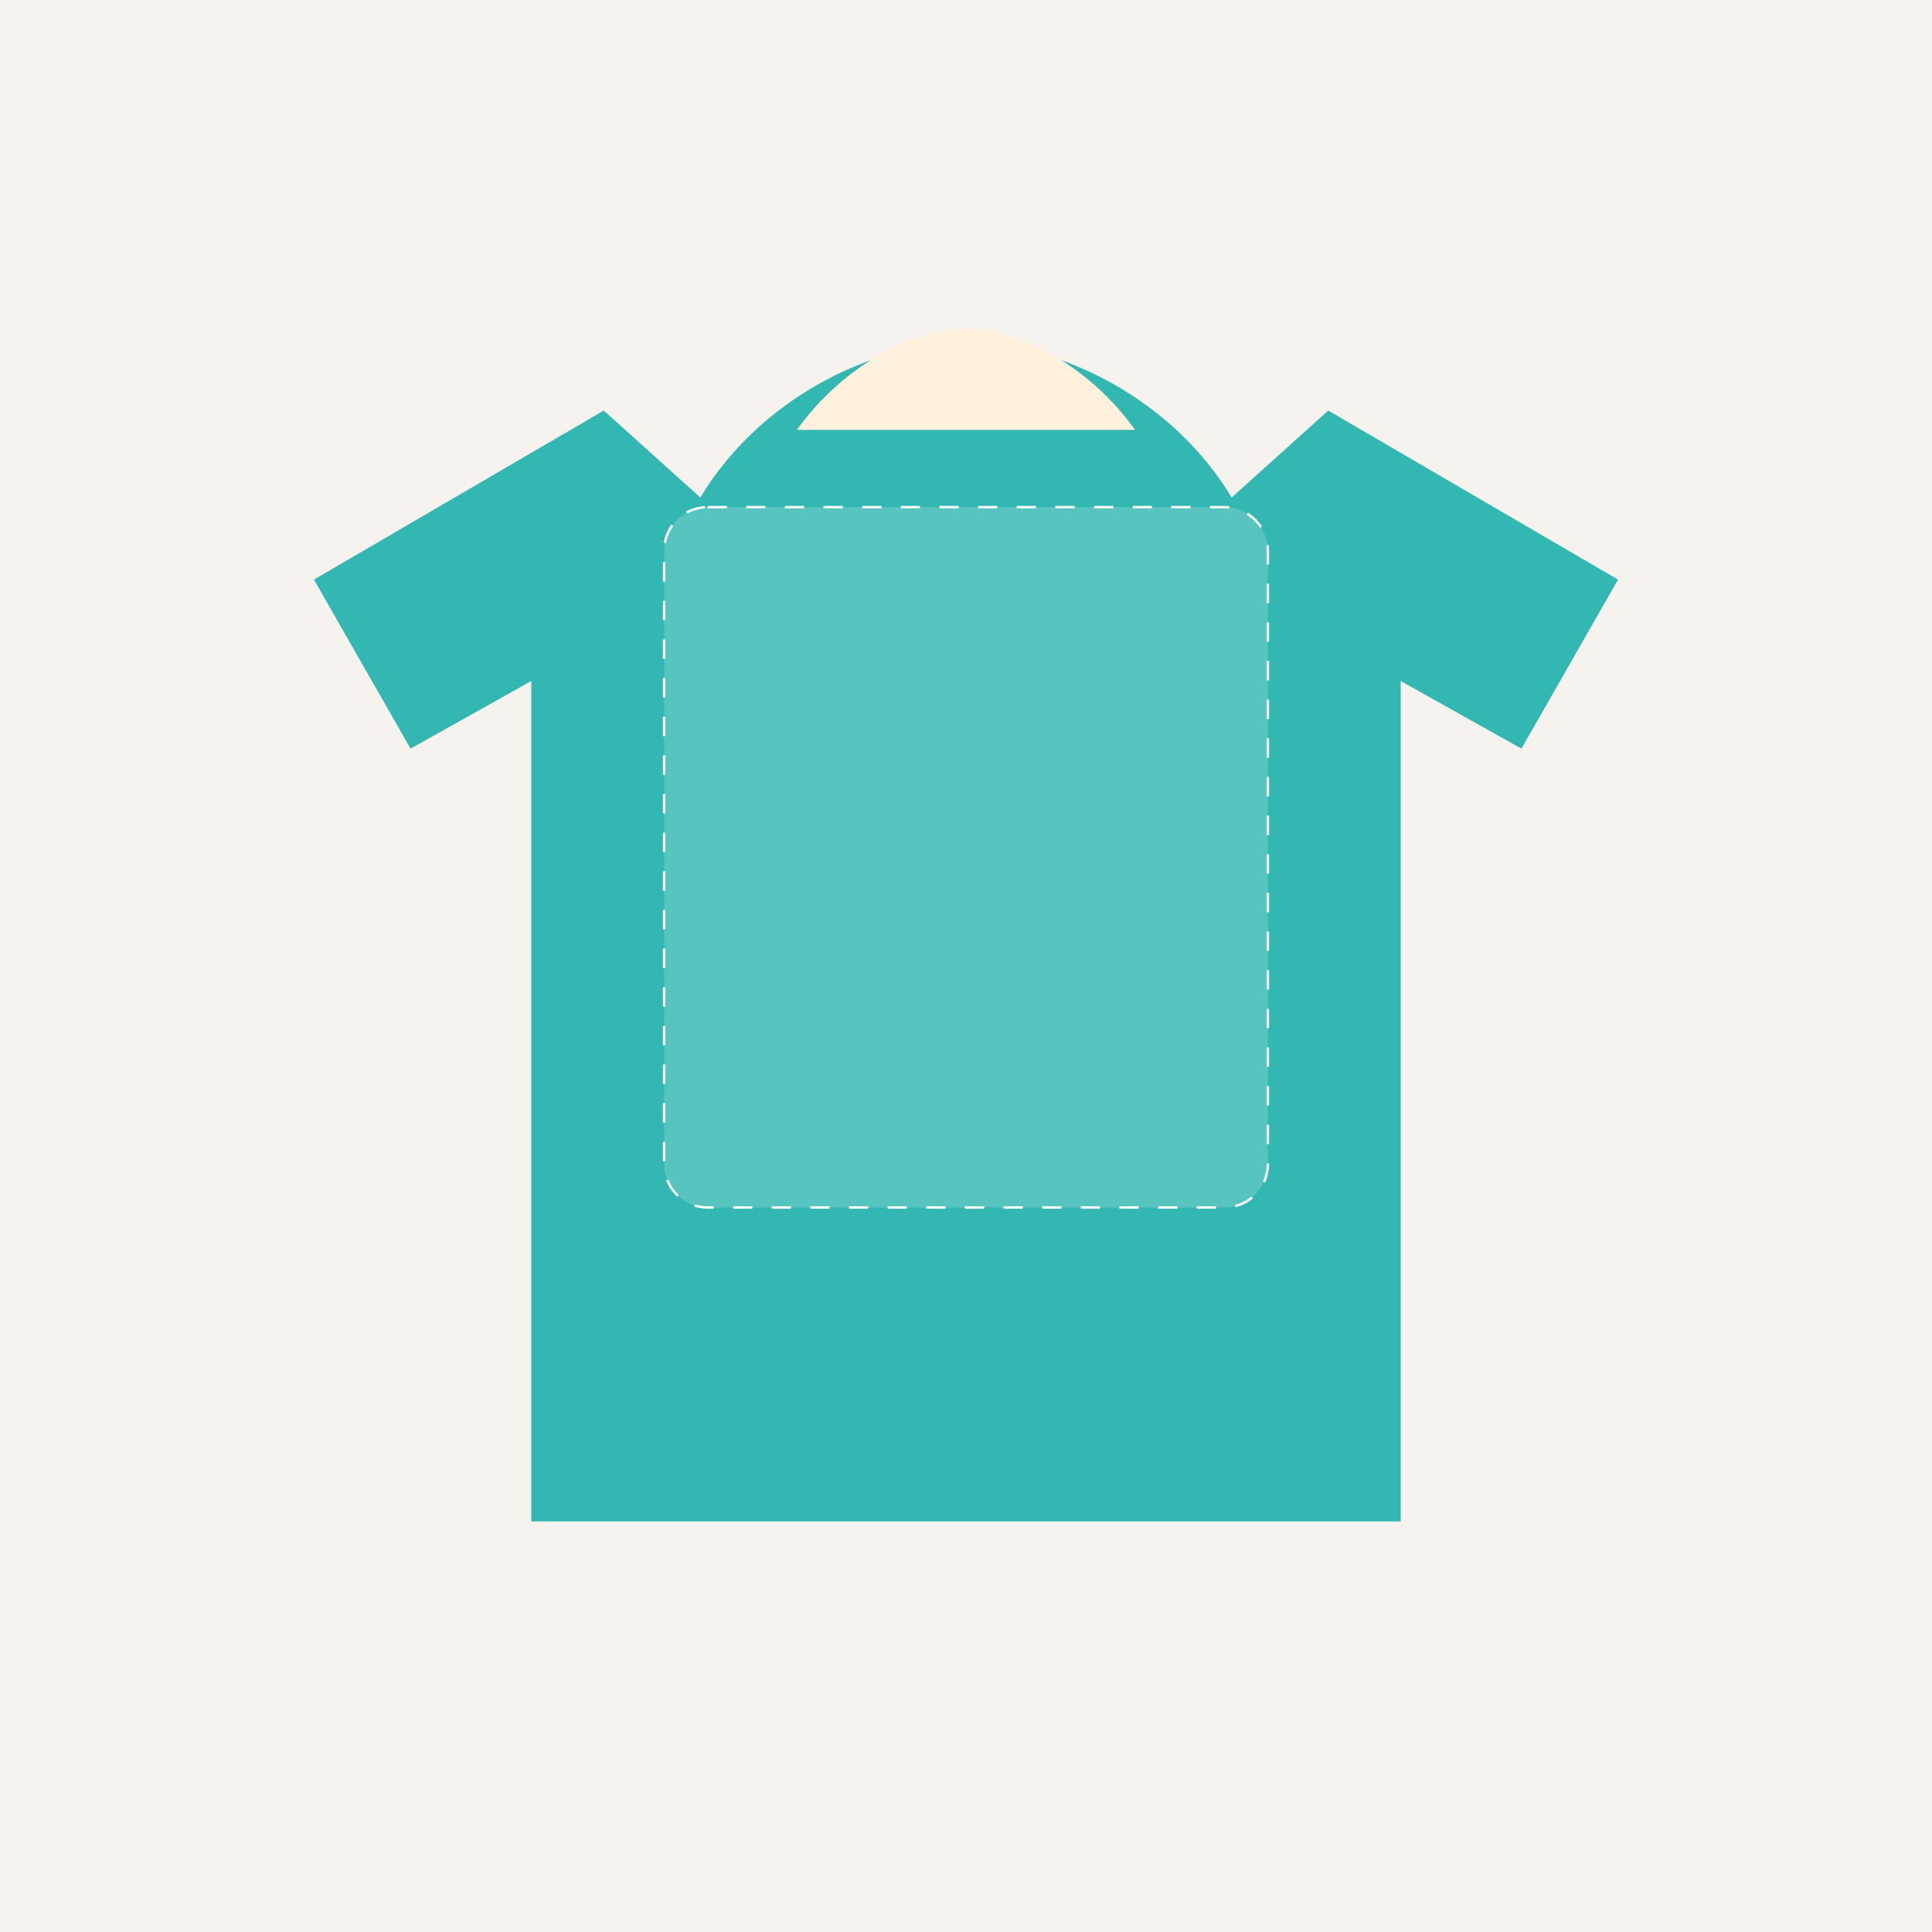
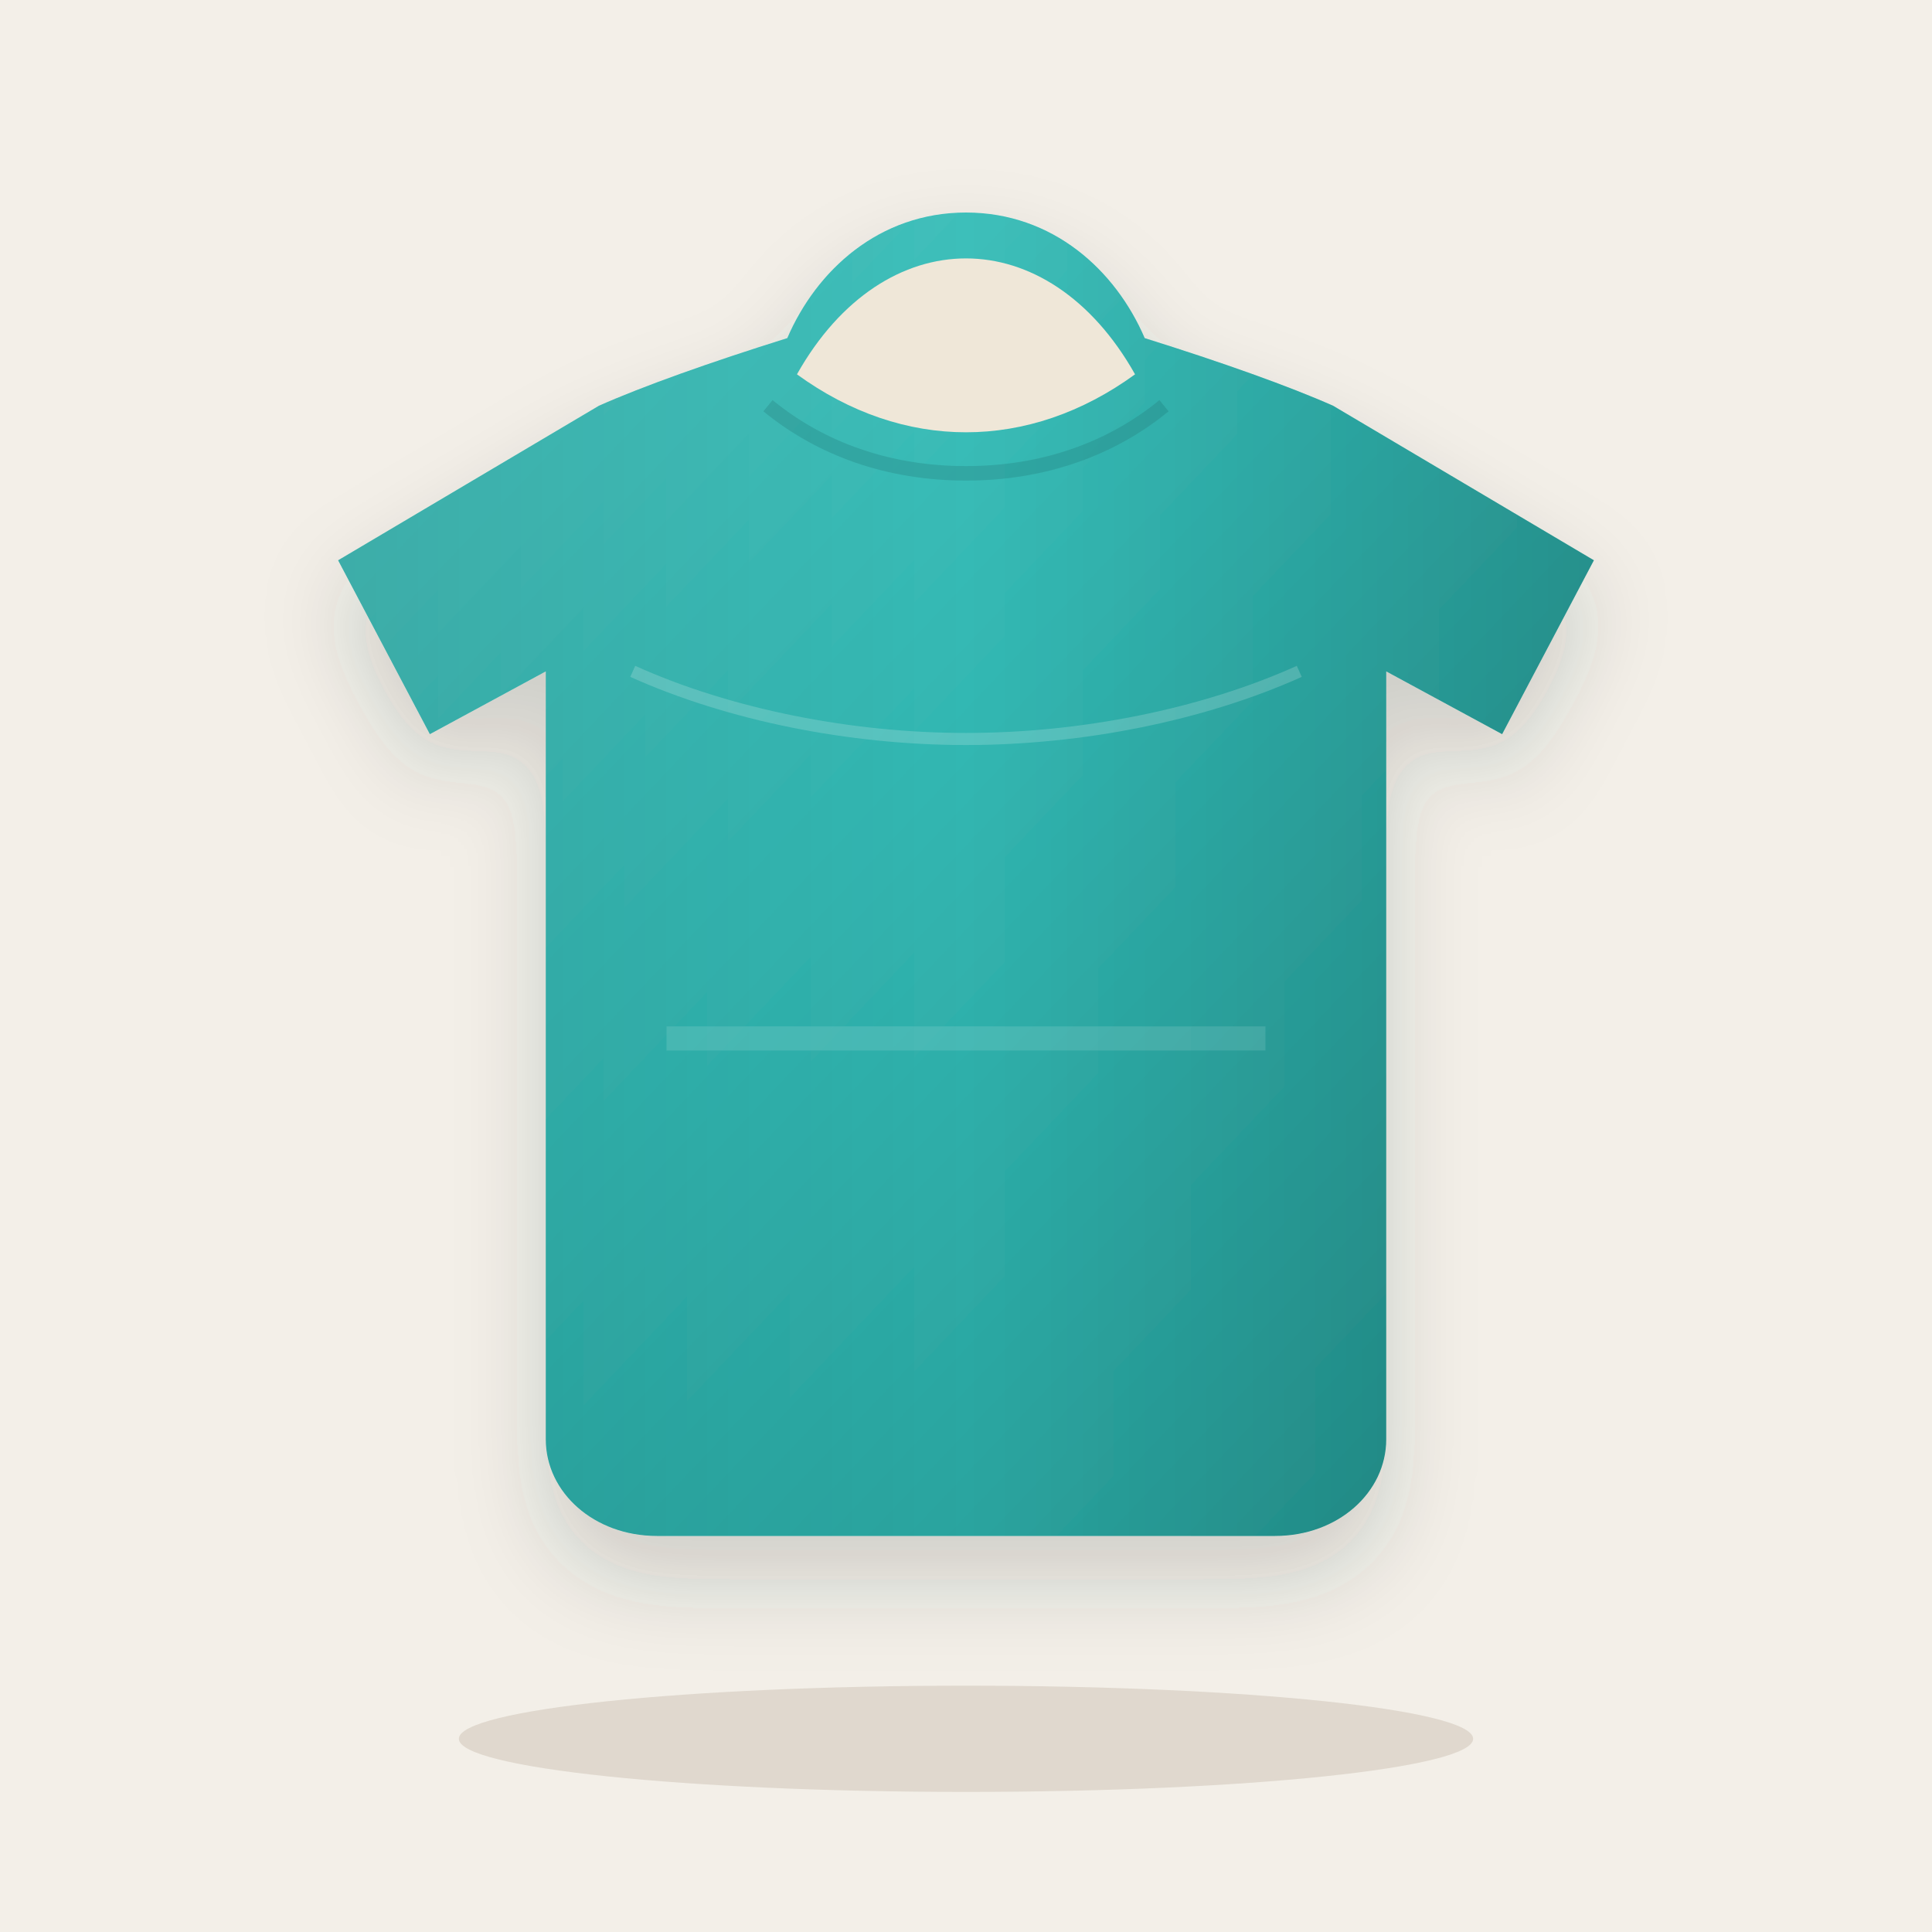
<svg xmlns="http://www.w3.org/2000/svg" viewBox="0 0 800 800">
-   <rect width="800" height="800" fill="#f6f3ee" />
-   <path d="M250 170l-120 70 40 70 50-28v348h360V282l50 28 40-70-120-70-40 36c-24-40-70-64-110-64s-86 24-110 64z" fill="#32B7B2" />
-   <path d="M330 178c20-28 50-42 70-42s50 14 70 42" fill="#fff1dc" />
-   <rect x="275" y="210" width="250" height="290" rx="18" fill="#ffffff" fill-opacity=".18" stroke="#ffffff" stroke-dasharray="8 8" />
+   <defs>
+     <linearGradient id="teeBody" x1="0" y1="0" x2="1" y2="1">
+       <stop offset="0" stop-color="#4ecac5" />
+       <stop offset=".45" stop-color="#32B7B2" />
+       <stop offset="1" stop-color="#24948f" />
+     </linearGradient>
+     <linearGradient id="teeShade" x1="0" y1="0" x2="1" y2="0">
+       <stop offset="0" stop-color="#000" stop-opacity=".12" />
+       <stop offset=".5" stop-color="#000" stop-opacity="0" />
+       <stop offset="1" stop-color="#000" stop-opacity=".16" />
+     </linearGradient>
+     <filter id="soft" x="-20%" y="-20%" width="140%" height="140%">
+       <feDropShadow dx="0" dy="18" stdDeviation="18" flood-color="#1f3d3c" flood-opacity=".18" />
+     </filter>
+   </defs>
+   <rect width="800" height="800" fill="#f3efe8" />
+   <ellipse cx="400" cy="720" rx="210" ry="22" fill="#d8cfc3" opacity=".7" />
+   <g filter="url(#soft)">
+     <path d="M248 168c18-8 46-18 78-28 12-28 38-52 74-52s62 24 74 52c32 10 60 20 78 28l108 64-38 72-48-26v318c0 22-20 40-46 40H272c-26 0-46-18-46-40V278l-48 26-38-72z" fill="url(#teeBody)" />
+     <path d="M248 168c18-8 46-18 78-28 12-28 38-52 74-52s62 24 74 52c32 10 60 20 78 28l108 64-38 72-48-26v318c0 22-20 40-46 40H272c-26 0-46-18-46-40V278l-48 26-38-72z" fill="url(#teeShade)" />
+     <path d="M330 155c18-32 44-48 70-48s52 16 70 48c-22 16-46 24-70 24s-48-8-70-24z" fill="#efe7d8" />
+     <path d="M318 168c22 18 50 28 82 28s60-10 82-28" fill="none" stroke="#1f6f6c" stroke-opacity=".25" stroke-width="6" />
+     <path d="M276 430h248" stroke="#fff" stroke-opacity=".12" stroke-width="10" />
+     <path d="M262 278c40 18 90 28 138 28s98-10 138-28" fill="none" stroke="#fff" stroke-opacity=".18" stroke-width="5" />
+   </g>
</svg>
